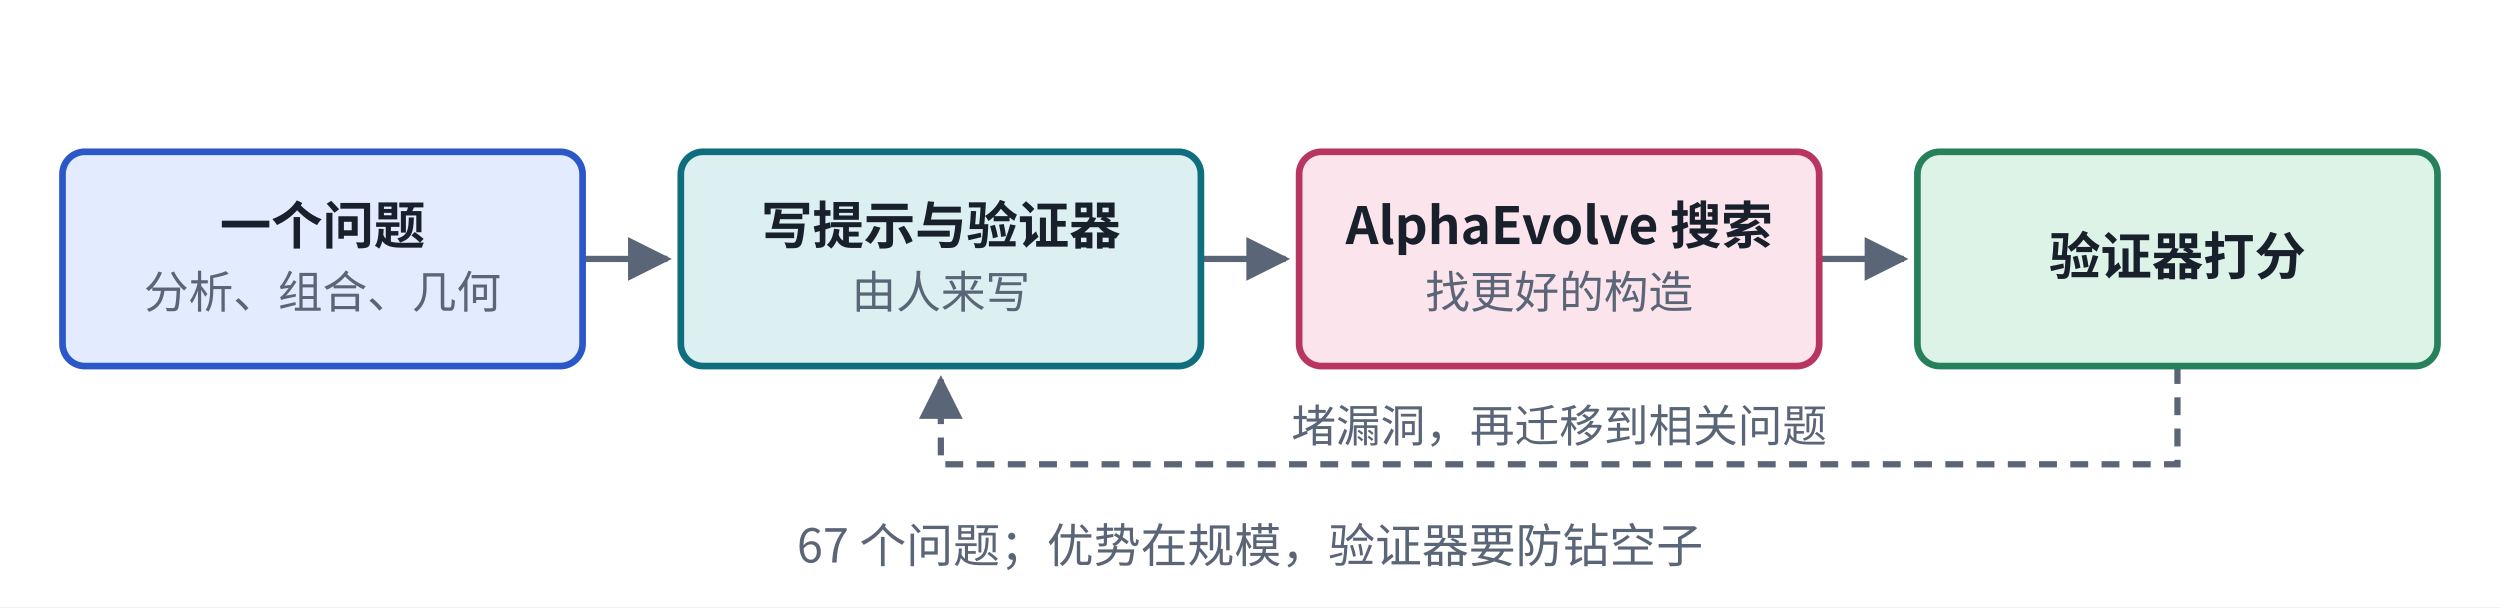
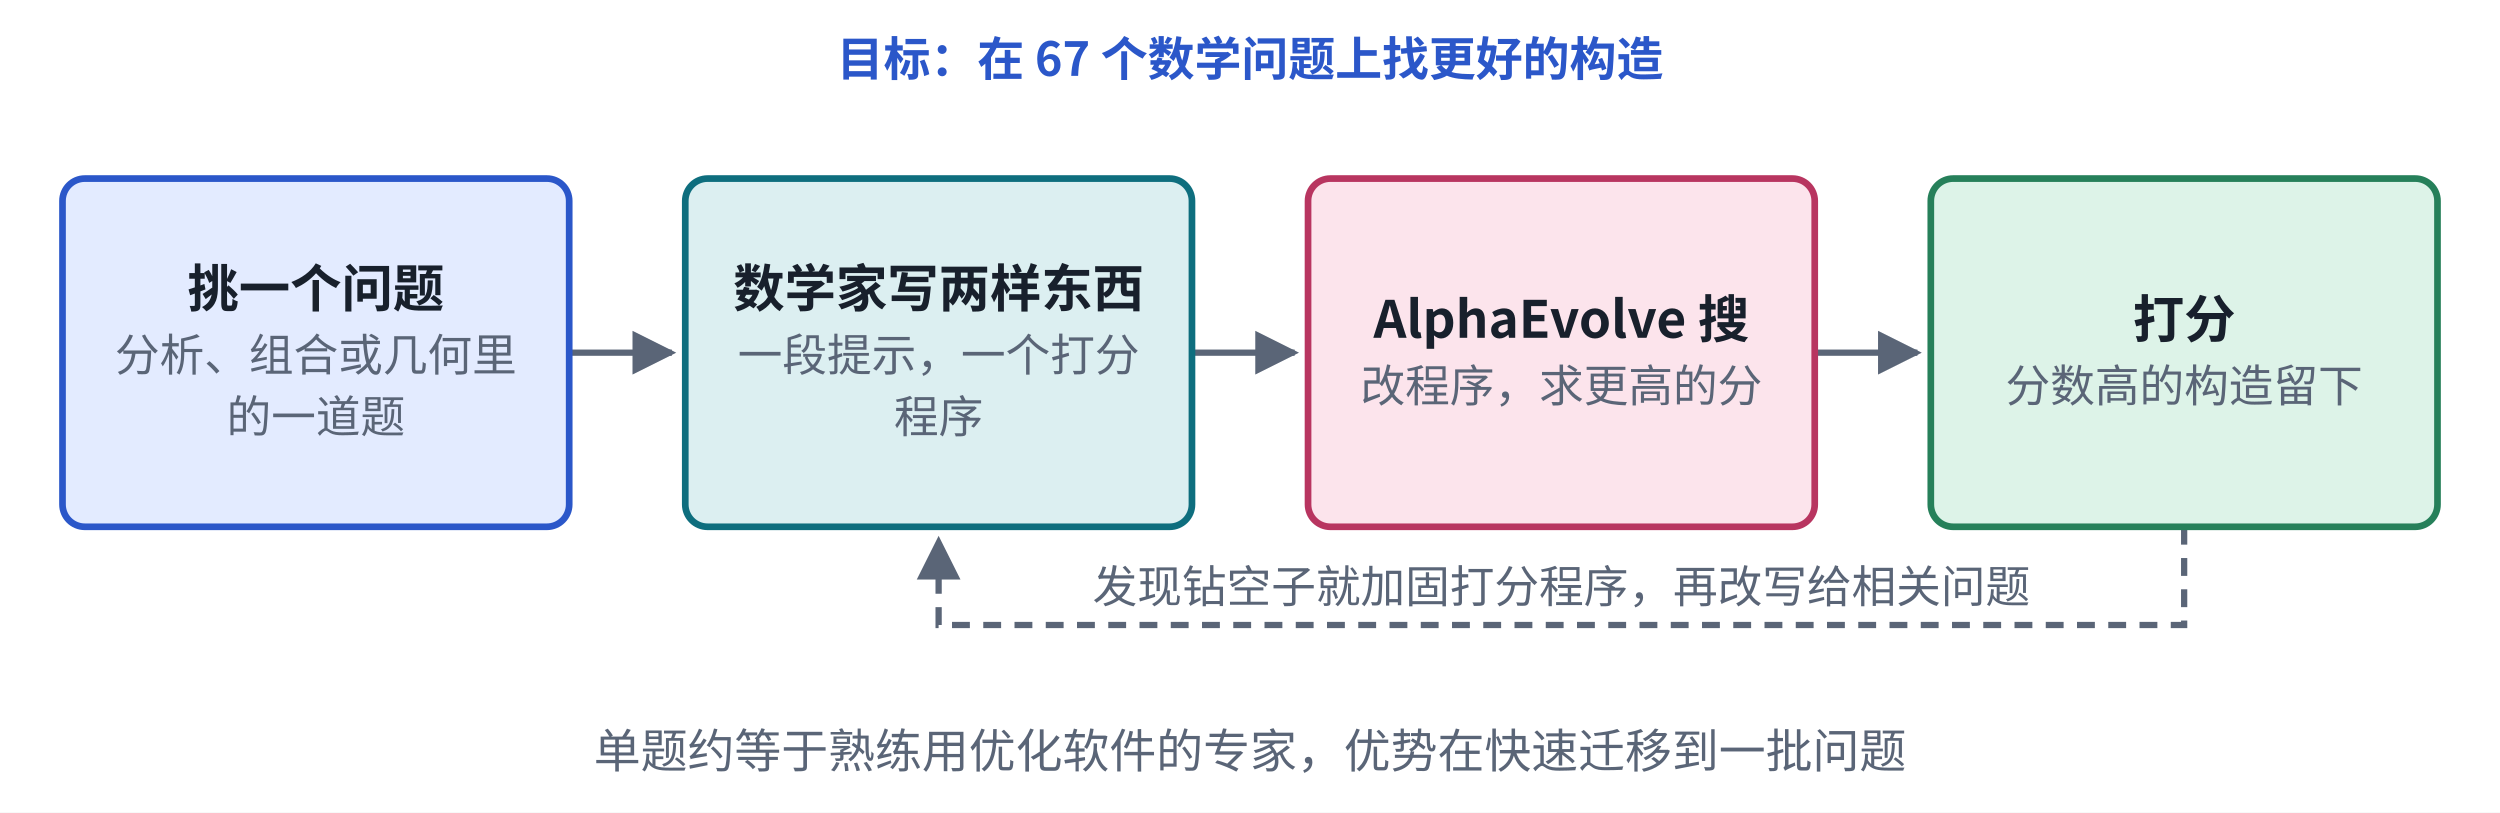
- <svg xmlns="http://www.w3.org/2000/svg" viewBox="0 0 560 136" width="560" height="136" role="img" aria-label="Tao 等用 AlphaEvolve 的方式">
+ <svg xmlns="http://www.w3.org/2000/svg" viewBox="0 0 560 182" width="560" height="182" role="img" aria-label="Tao 等用 AlphaEvolve 的方式">
  <defs>
    <marker id="ah-cards4" viewBox="0 0 10 10" refX="9" refY="5" markerWidth="7" markerHeight="7" orient="auto-start-reverse">
      <path d="M0,0 L10,5 L0,10 z" fill="#5A6577" />
    </marker>
  </defs>
-   <rect x="0" y="0" width="560" height="136" fill="#ffffff" />
-   <path d="M130.5,58 L149.5,58" fill="none" stroke="#5A6577" stroke-width="1.4" marker-end="url(#ah-cards4)" />
-   <path d="M269,58 L288,58" fill="none" stroke="#5A6577" stroke-width="1.4" marker-end="url(#ah-cards4)" />
-   <path d="M407.5,58 L426.5,58" fill="none" stroke="#5A6577" stroke-width="1.4" marker-end="url(#ah-cards4)" />
-   <path d="M487.75,82 L487.75,104 L210.75,104 L210.75,85" fill="none" stroke="#5A6577" stroke-width="1.4" stroke-dasharray="4 3" marker-end="url(#ah-cards4)" />
-   <rect x="14" y="34" width="116.5" height="48" rx="5" fill="#E3EBFF" stroke="#2B57C9" stroke-width="1.5" />
-   <rect x="152.5" y="34" width="116.5" height="48" rx="5" fill="#DCEFF1" stroke="#0E6E7E" stroke-width="1.5" />
-   <rect x="291" y="34" width="116.5" height="48" rx="5" fill="#FCE4EC" stroke="#B83560" stroke-width="1.5" />
-   <rect x="429.5" y="34" width="116.5" height="48" rx="5" fill="#DDF3E8" stroke="#26805A" stroke-width="1.5" />
-   <text x="72.25" y="54.665" text-anchor="middle" font-size="11.5" font-weight="600" fill="#18202C" font-family="PingFang SC, Noto Sans CJK SC, Microsoft YaHei, sans-serif">一个问题</text>
-   <text x="72.25" y="69.035" text-anchor="middle" font-size="10" font-weight="400" fill="#5A6577" font-family="PingFang SC, Noto Sans CJK SC, Microsoft YaHei, sans-serif">分析、组合、几何</text>
-   <text x="210.75" y="54.665" text-anchor="middle" font-size="11.5" font-weight="600" fill="#18202C" font-family="PingFang SC, Noto Sans CJK SC, Microsoft YaHei, sans-serif">写提示与验证器</text>
-   <text x="210.75" y="69.035" text-anchor="middle" font-size="10" font-weight="400" fill="#5A6577" font-family="PingFang SC, Noto Sans CJK SC, Microsoft YaHei, sans-serif">由人来写</text>
-   <text x="349.25" y="54.665" text-anchor="middle" font-size="11.5" font-weight="600" fill="#18202C" font-family="PingFang SC, Noto Sans CJK SC, Microsoft YaHei, sans-serif">AlphaEvolve 搜索</text>
-   <text x="349.25" y="69.035" text-anchor="middle" font-size="10" font-weight="400" fill="#5A6577" font-family="PingFang SC, Noto Sans CJK SC, Microsoft YaHei, sans-serif">找更好的构造</text>
-   <text x="487.75" y="61.565" text-anchor="middle" font-size="11.5" font-weight="600" fill="#18202C" font-family="PingFang SC, Noto Sans CJK SC, Microsoft YaHei, sans-serif">验证器打分</text>
-   <text x="349.25" y="99" text-anchor="middle" font-size="10" font-weight="400" fill="#5A6577" font-family="PingFang SC, Noto Sans CJK SC, Microsoft YaHei, sans-serif" style="paint-order:stroke;stroke-width:4px;stroke-linejoin:round" stroke="#ffffff">堵漏洞，再迁移到相关问题</text>
-   <text x="280" y="126" text-anchor="middle" font-size="10.5" font-weight="500" fill="#5A6577" font-family="PingFang SC, Noto Sans CJK SC, Microsoft YaHei, sans-serif">67 个问题；优势在规模，验证器要防钻空子</text>
+   <rect x="0" y="0" width="560" height="182" fill="#ffffff" />
+   <path d="M127.5,79 L150.5,79" fill="none" stroke="#5A6577" stroke-width="1.4" marker-end="url(#ah-cards4)" />
+   <path d="M267,79 L290,79" fill="none" stroke="#5A6577" stroke-width="1.4" marker-end="url(#ah-cards4)" />
+   <path d="M406.5,79 L429.5,79" fill="none" stroke="#5A6577" stroke-width="1.4" marker-end="url(#ah-cards4)" />
+   <path d="M489.25,118 L489.25,140 L210.25,140 L210.25,121" fill="none" stroke="#5A6577" stroke-width="1.4" stroke-dasharray="4 3" marker-end="url(#ah-cards4)" />
+   <rect x="14" y="40" width="113.5" height="78" rx="5" fill="#E3EBFF" stroke="#2B57C9" stroke-width="1.5" />
+   <rect x="153.5" y="40" width="113.5" height="78" rx="5" fill="#DCEFF1" stroke="#0E6E7E" stroke-width="1.5" />
+   <rect x="293" y="40" width="113.5" height="78" rx="5" fill="#FCE4EC" stroke="#B83560" stroke-width="1.5" />
+   <rect x="432.5" y="40" width="113.5" height="78" rx="5" fill="#DDF3E8" stroke="#26805A" stroke-width="1.5" />
+   <text x="280" y="17" text-anchor="middle" font-size="10.5" font-weight="600" fill="#2B57C9" font-family="PingFang SC, Noto Sans CJK SC, Microsoft YaHei, sans-serif">目标：在 67 个数学问题上找更好的构造</text>
+   <text x="70.75" y="68.765" text-anchor="middle" font-size="11.5" font-weight="600" fill="#18202C" font-family="PingFang SC, Noto Sans CJK SC, Microsoft YaHei, sans-serif">挑一个问题</text>
+   <text x="70.75" y="83.135" text-anchor="middle" font-size="10" font-weight="400" fill="#5A6577" font-family="PingFang SC, Noto Sans CJK SC, Microsoft YaHei, sans-serif">分析、组合或几何里</text>
+   <text x="70.75" y="96.935" text-anchor="middle" font-size="10" font-weight="400" fill="#5A6577" font-family="PingFang SC, Noto Sans CJK SC, Microsoft YaHei, sans-serif">的一道题</text>
+   <text x="210.25" y="68.765" text-anchor="middle" font-size="11.5" font-weight="600" fill="#18202C" font-family="PingFang SC, Noto Sans CJK SC, Microsoft YaHei, sans-serif">数学家写两样东西</text>
+   <text x="210.25" y="83.135" text-anchor="middle" font-size="10" font-weight="400" fill="#5A6577" font-family="PingFang SC, Noto Sans CJK SC, Microsoft YaHei, sans-serif">一段提示，一个打分</text>
+   <text x="210.25" y="96.935" text-anchor="middle" font-size="10" font-weight="400" fill="#5A6577" font-family="PingFang SC, Noto Sans CJK SC, Microsoft YaHei, sans-serif">程序</text>
+   <text x="349.75" y="75.665" text-anchor="middle" font-size="11.5" font-weight="600" fill="#18202C" font-family="PingFang SC, Noto Sans CJK SC, Microsoft YaHei, sans-serif">AlphaEvolve 搜</text>
+   <text x="349.75" y="90.035" text-anchor="middle" font-size="10" font-weight="400" fill="#5A6577" font-family="PingFang SC, Noto Sans CJK SC, Microsoft YaHei, sans-serif">改程序，求更高的分</text>
+   <text x="489.25" y="75.665" text-anchor="middle" font-size="11.5" font-weight="600" fill="#18202C" font-family="PingFang SC, Noto Sans CJK SC, Microsoft YaHei, sans-serif">打分</text>
+   <text x="489.25" y="90.035" text-anchor="middle" font-size="10" font-weight="400" fill="#5A6577" font-family="PingFang SC, Noto Sans CJK SC, Microsoft YaHei, sans-serif">分数高的构造留下</text>
+   <text x="349.75" y="135" text-anchor="middle" font-size="10" font-weight="400" fill="#5A6577" font-family="PingFang SC, Noto Sans CJK SC, Microsoft YaHei, sans-serif" style="paint-order:stroke;stroke-width:4px;stroke-linejoin:round" stroke="#ffffff">发现钻空子就加固打分程序，再改写给相关问题</text>
+   <text x="280" y="172" text-anchor="middle" font-size="10.5" font-weight="500" fill="#5A6577" font-family="PingFang SC, Noto Sans CJK SC, Microsoft YaHei, sans-serif">单题约等于熟练用优化软件的专家，优势在快速迁移到一批问题</text>
</svg>
